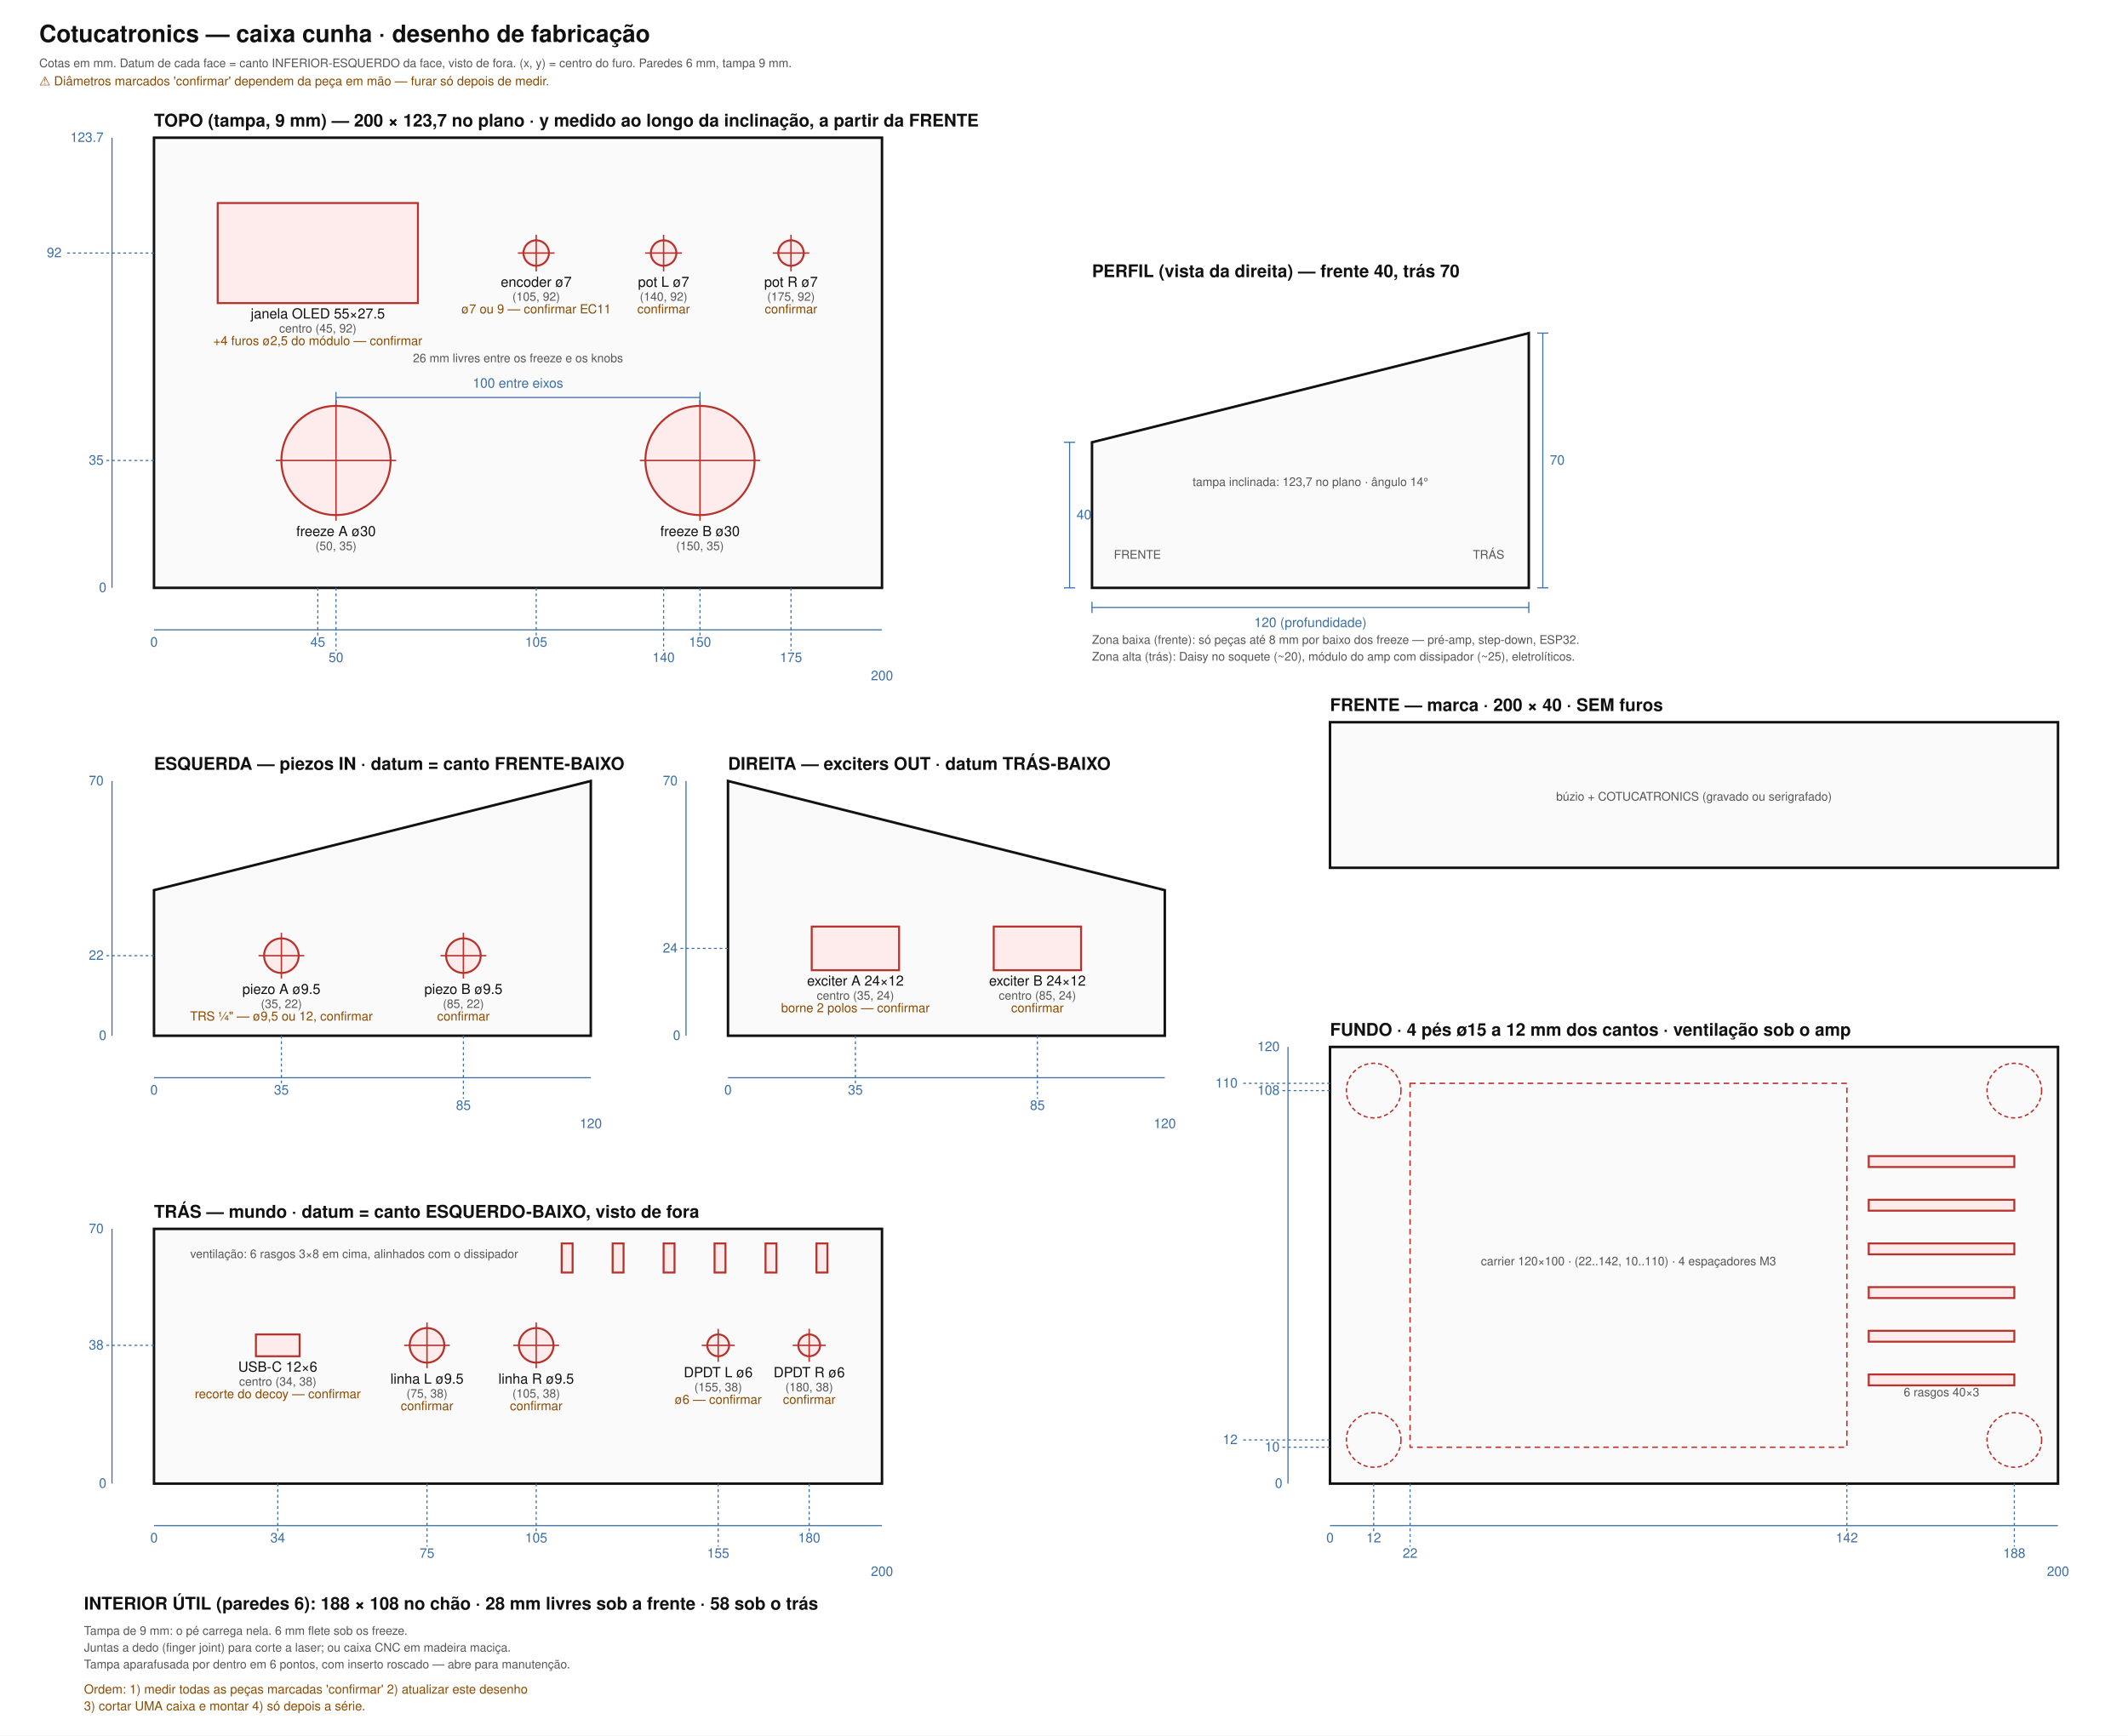
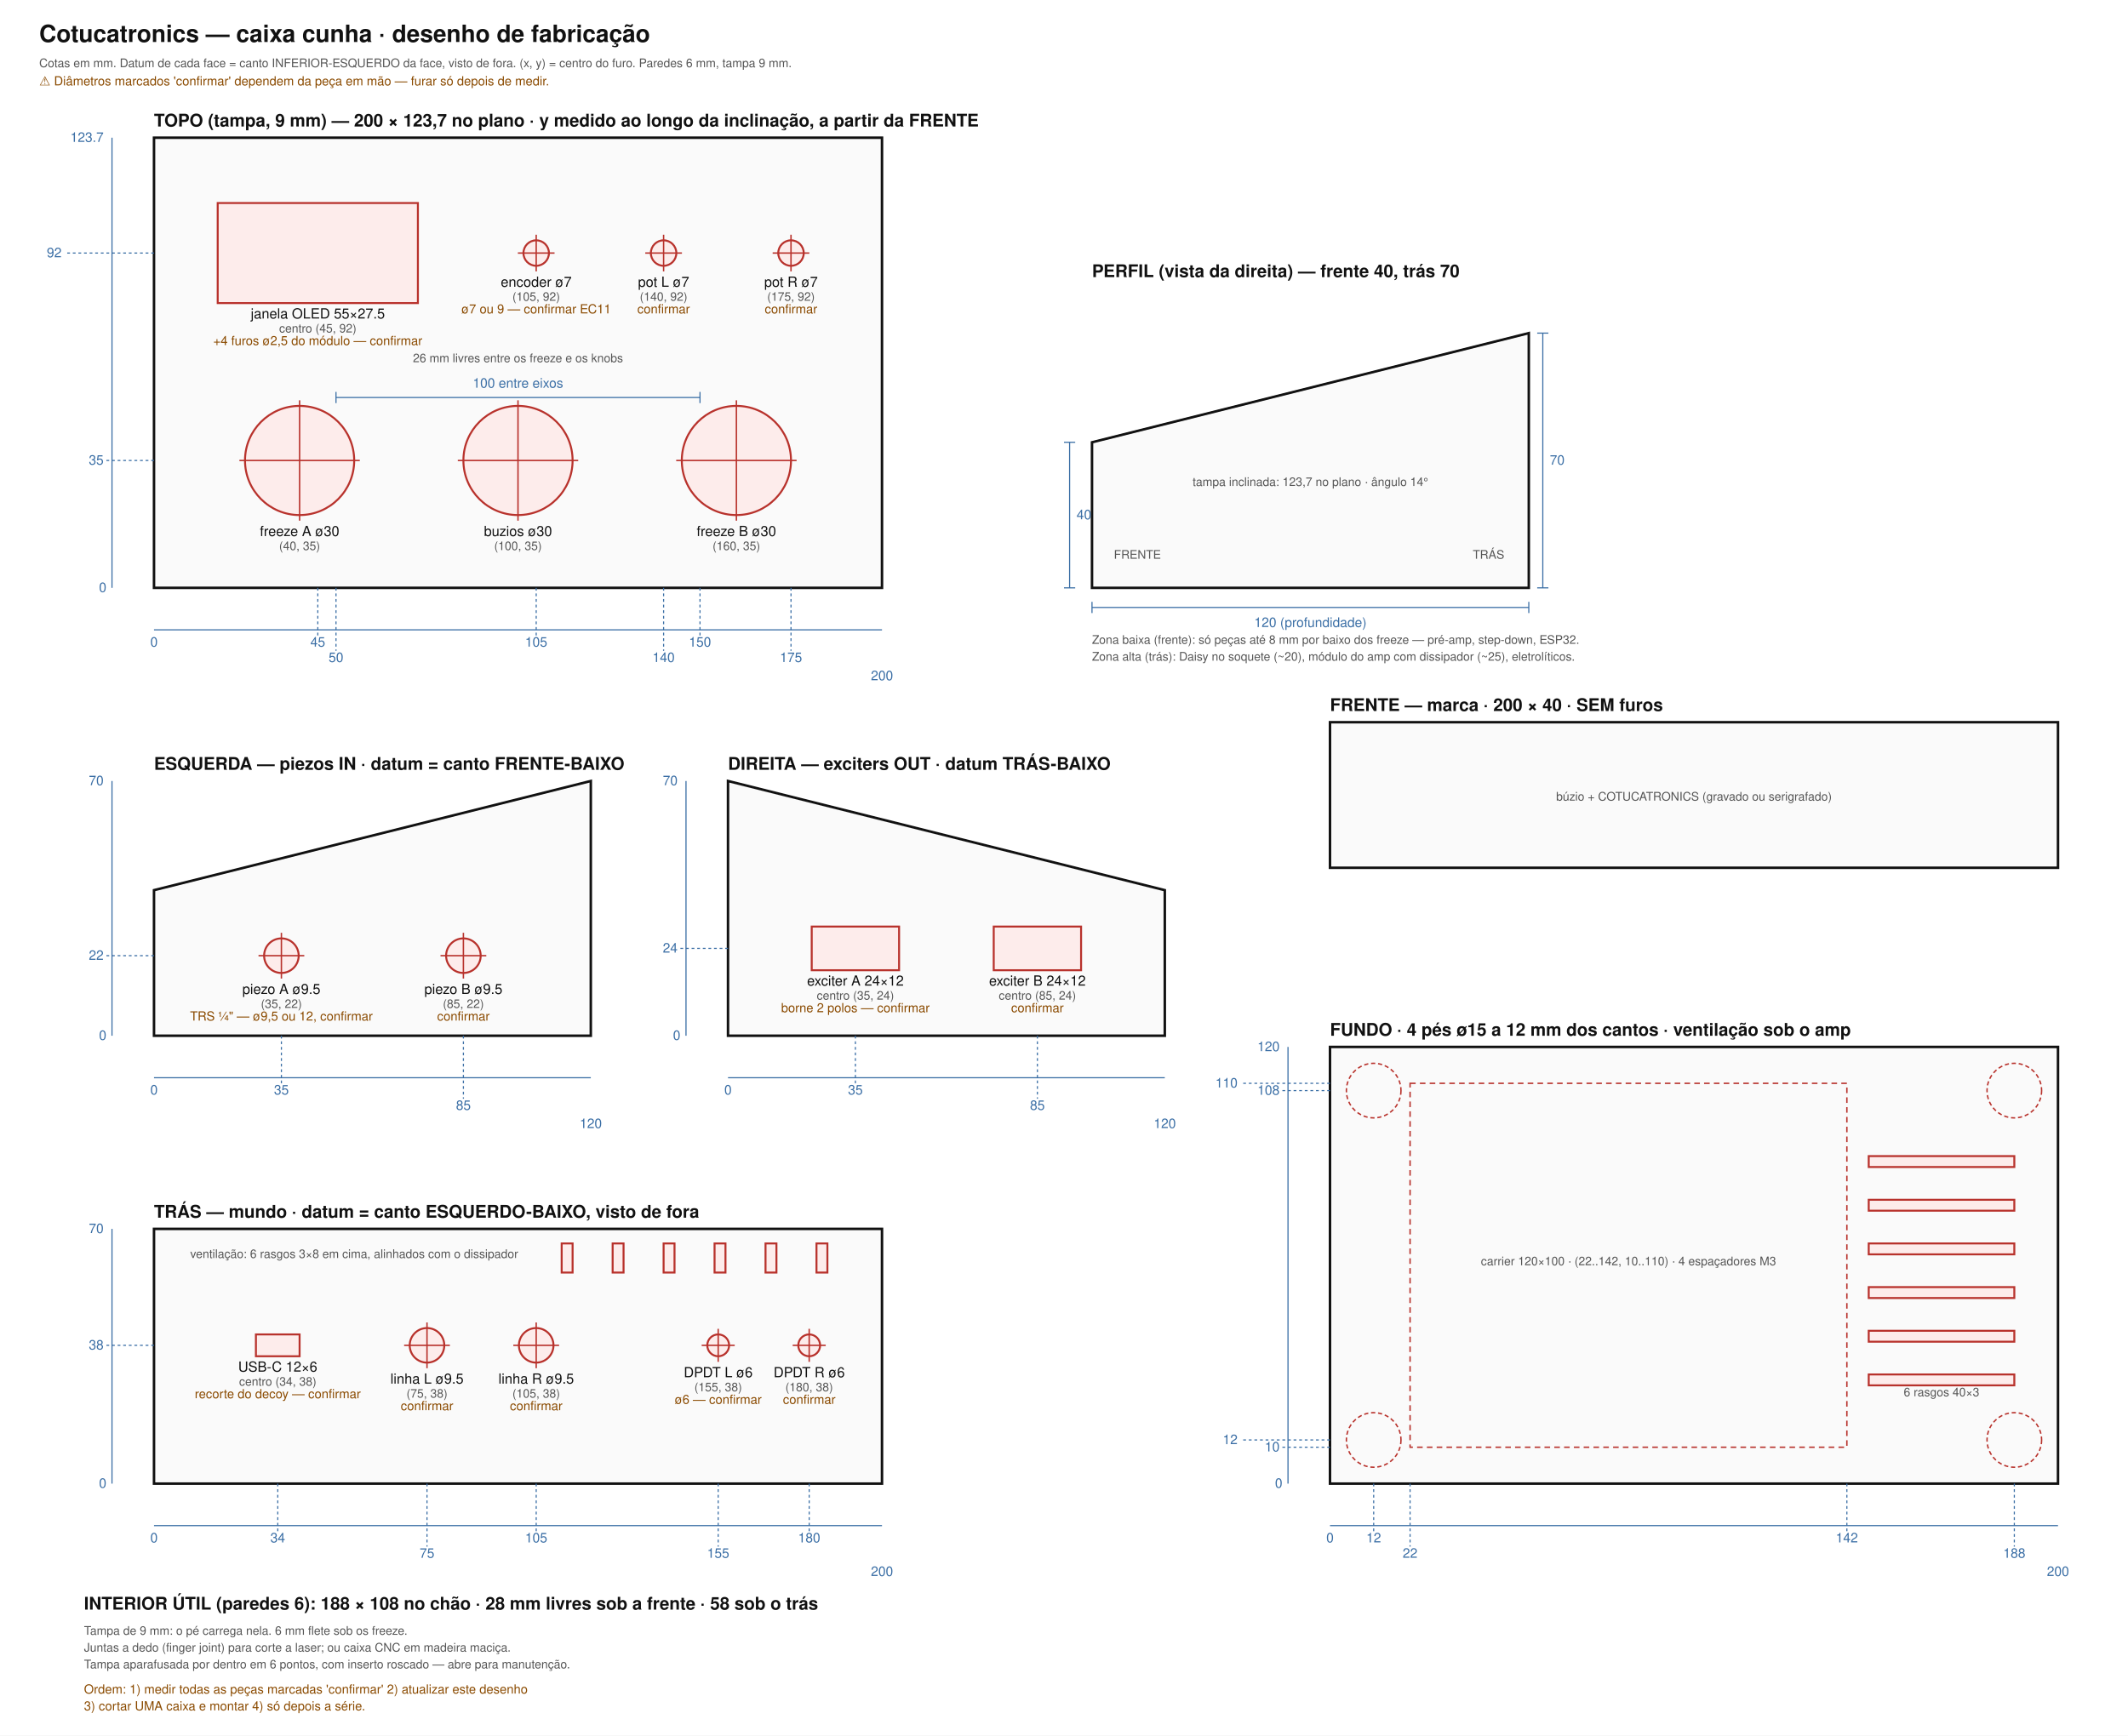
<svg xmlns="http://www.w3.org/2000/svg" width="1520" height="1240" viewBox="0 0 1520 1240" font-family="Helvetica, Arial, sans-serif">
  <rect width="1520" height="1240" fill="#fff" />
  <style>
 .box{fill:#fafafa;stroke:#111;stroke-width:1.8}
 .h{fill:#fdeceb;stroke:#b8322c;stroke-width:1.4}
 .hc{fill:none;stroke:#b8322c;stroke-width:1}
 .d{stroke:#3a6ea5;stroke-width:0.8;fill:none}
 .dt{font-size:9.5px;fill:#3a6ea5}
 .t{font-size:10px;fill:#111}
 .ts{font-size:8.5px;fill:#555}
 .hd{font-size:12.5px;fill:#111;font-weight:bold}
 .ti{font-size:17px;fill:#111;font-weight:bold}
 .warn{font-size:9px;fill:#8a4a00}
</style>
  <text class="ti" x="28" y="30" text-anchor="start">Cotucatronics — caixa cunha · desenho de fabricação</text>
  <text class="ts" x="28" y="48" text-anchor="start">Cotas em mm. Datum de cada face = canto INFERIOR-ESQUERDO da face, visto de fora. (x, y) = centro do furo. Paredes 6 mm, tampa 9 mm.</text>
  <text class="warn" x="28" y="61" text-anchor="start">⚠ Diâmetros marcados 'confirmar' dependem da peça em mão — furar só depois de medir.</text>
  <rect class="box" x="110" y="98.38" width="520.0" height="321.62" />
  <text class="hd" x="110" y="90.38" text-anchor="start">TOPO (tampa, 9 mm) — 200 × 123,7 no plano · y medido ao longo da inclinação, a partir da FRENTE</text>
-   <circle class="h" cx="240.0" cy="329.0" r="39.0" />
-   <path class="hc" d="M197.0 329.0 L283.0 329.0 M240.0 286.0 L240.0 372.0" />
-   <text class="t" x="240.0" y="383.0" text-anchor="middle">freeze A ø30</text>
-   <text class="ts" x="240.0" y="393.0" text-anchor="middle">(50, 35)</text>
-   <circle class="h" cx="500.0" cy="329.0" r="39.0" />
-   <path class="hc" d="M457.0 329.0 L543.0 329.0 M500.0 286.0 L500.0 372.0" />
-   <text class="t" x="500.0" y="383.0" text-anchor="middle">freeze B ø30</text>
-   <text class="ts" x="500.0" y="393.0" text-anchor="middle">(150, 35)</text>
+   <circle class="h" cx="214.0" cy="329.0" r="39.0" />
+   <path class="hc" d="M171.0 329.0 L257.0 329.0 M214.0 286.0 L214.0 372.0" />
+   <text class="t" x="214.0" y="383.0" text-anchor="middle">freeze A ø30</text>
+   <text class="ts" x="214.0" y="393.0" text-anchor="middle">(40, 35)</text>
+   <circle class="h" cx="370.0" cy="329.0" r="39.0" />
+   <path class="hc" d="M327.0 329.0 L413.0 329.0 M370.0 286.0 L370.0 372.0" />
+   <text class="t" x="370.0" y="383.0" text-anchor="middle">buzios ø30</text>
+   <text class="ts" x="370.0" y="393.0" text-anchor="middle">(100, 35)</text>
+   <circle class="h" cx="526.0" cy="329.0" r="39.0" />
+   <path class="hc" d="M483.0 329.0 L569.0 329.0 M526.0 286.0 L526.0 372.0" />
+   <text class="t" x="526.0" y="383.0" text-anchor="middle">freeze B ø30</text>
+   <text class="ts" x="526.0" y="393.0" text-anchor="middle">(160, 35)</text>
  <rect class="h" x="155.5" y="145.05" width="143.0" height="71.5" />
  <text class="t" x="227.0" y="227.55" text-anchor="middle">janela OLED 55×27.5</text>
  <text class="ts" x="227.0" y="237.55" text-anchor="middle">centro (45, 92)</text>
  <text class="warn" x="227.0" y="246.55" text-anchor="middle">+4 furos ø2,5 do módulo — confirmar</text>
  <circle class="h" cx="383.0" cy="180.8" r="9.1" />
  <path class="hc" d="M369.9 180.8 L396.1 180.8 M383.0 167.7 L383.0 193.9" />
  <text class="t" x="383.0" y="204.9" text-anchor="middle">encoder ø7</text>
  <text class="ts" x="383.0" y="214.9" text-anchor="middle">(105, 92)</text>
  <text class="warn" x="383.0" y="223.9" text-anchor="middle">ø7 ou 9 — confirmar EC11</text>
  <circle class="h" cx="474.0" cy="180.8" r="9.1" />
  <path class="hc" d="M460.9 180.8 L487.1 180.8 M474.0 167.7 L474.0 193.9" />
  <text class="t" x="474.0" y="204.9" text-anchor="middle">pot L ø7</text>
  <text class="ts" x="474.0" y="214.9" text-anchor="middle">(140, 92)</text>
  <text class="warn" x="474.0" y="223.9" text-anchor="middle">confirmar</text>
  <circle class="h" cx="565.0" cy="180.8" r="9.1" />
  <path class="hc" d="M551.9 180.8 L578.1 180.8 M565.0 167.7 L565.0 193.9" />
  <text class="t" x="565.0" y="204.9" text-anchor="middle">pot R ø7</text>
  <text class="ts" x="565.0" y="214.9" text-anchor="middle">(175, 92)</text>
  <text class="warn" x="565.0" y="223.9" text-anchor="middle">confirmar</text>
  <path class="d" d="M240.0 284.0 L500.0 284.0 M240.0 280.0 L240.0 288.0 M500.0 280.0 L500.0 288.0" />
  <text class="dt" x="370.0" y="277.0" text-anchor="middle">100 entre eixos</text>
  <text class="ts" x="370.0" y="258.8" text-anchor="middle">26 mm livres entre os freeze e os knobs</text>
  <path class="d" d="M110 450 L630.0 450" />
  <text class="dt" x="110" y="462" text-anchor="middle">0</text>
  <path class="d" d="M227.0 420 L227.0 454" stroke-dasharray="2 2" />
  <text class="dt" x="227.0" y="462" text-anchor="middle">45</text>
  <path class="d" d="M240.0 420 L240.0 465" stroke-dasharray="2 2" />
  <text class="dt" x="240.0" y="473" text-anchor="middle">50</text>
  <path class="d" d="M383.0 420 L383.0 454" stroke-dasharray="2 2" />
  <text class="dt" x="383.0" y="462" text-anchor="middle">105</text>
  <path class="d" d="M474.0 420 L474.0 465" stroke-dasharray="2 2" />
  <text class="dt" x="474.0" y="473" text-anchor="middle">140</text>
  <path class="d" d="M500.0 420 L500.0 454" stroke-dasharray="2 2" />
  <text class="dt" x="500.0" y="462" text-anchor="middle">150</text>
  <path class="d" d="M565.0 420 L565.0 465" stroke-dasharray="2 2" />
  <text class="dt" x="565.0" y="473" text-anchor="middle">175</text>
  <text class="dt" x="630.0" y="486" text-anchor="middle">200</text>
  <path class="d" d="M80 420 L80 98.38" />
  <text class="dt" x="76" y="423" text-anchor="end">0</text>
  <path class="d" d="M110 329.0 L76 329.0" stroke-dasharray="2 2" />
  <text class="dt" x="74" y="332.0" text-anchor="end">35</text>
  <path class="d" d="M110 180.8 L46 180.8" stroke-dasharray="2 2" />
  <text class="dt" x="44" y="183.8" text-anchor="end">92</text>
  <text class="dt" x="74" y="101.38" text-anchor="end">123.7</text>
  <text class="hd" x="780" y="198.0" text-anchor="start">PERFIL (vista da direita) — frente 40, trás 70</text>
  <polygon class="box" points="780,420 1092.0,420 1092.0,238.0 780,316.0" />
  <path class="d" d="M780 434 L1092.0 434 M780 430 L780 438 M1092.0 430 L1092.0 438" />
  <text class="dt" x="936.0" y="448" text-anchor="middle">120 (profundidade)</text>
  <path class="d" d="M764 316.0 L764 420 M760 316.0 L768 316.0 M760 420 L768 420" />
  <text class="dt" x="769" y="371.0">40</text>
  <path class="d" d="M1102.0 238.0 L1102.0 420 M1098.0 238.0 L1106.0 238.0 M1098.0 420 L1106.0 420" />
  <text class="dt" x="1107.0" y="332.0">70</text>
  <text class="ts" x="936.0" y="347.2" text-anchor="middle">tampa inclinada: 123,7 no plano · ângulo 14°</text>
  <text class="ts" x="795.6" y="399.2" text-anchor="start">FRENTE</text>
  <text class="ts" x="1052.0" y="399.2" text-anchor="start">TRÁS</text>
  <text class="ts" x="780" y="460" text-anchor="start">Zona baixa (frente): só peças até 8 mm por baixo dos freeze — pré-amp, step-down, ESP32.</text>
  <text class="ts" x="780" y="472" text-anchor="start">Zona alta (trás): Daisy no soquete (~20), módulo do amp com dissipador (~25), eletrolíticos.</text>
  <text class="hd" x="110" y="550.0" text-anchor="start">ESQUERDA — piezos IN · datum = canto FRENTE-BAIXO</text>
  <polygon class="box" points="110,740 422.0,740 422.0,558.0 110,636.0" />
  <circle class="h" cx="201.0" cy="682.8" r="12.35" />
  <path class="hc" d="M184.65 682.8 L217.35 682.8 M201.0 666.45 L201.0 699.15" />
  <text class="t" x="201.0" y="710.15" text-anchor="middle">piezo A ø9.5</text>
  <text class="ts" x="201.0" y="720.15" text-anchor="middle">(35, 22)</text>
  <text class="warn" x="201.0" y="729.15" text-anchor="middle">TRS ¼" — ø9,5 ou 12, confirmar</text>
  <circle class="h" cx="331.0" cy="682.8" r="12.35" />
  <path class="hc" d="M314.65 682.8 L347.35 682.8 M331.0 666.45 L331.0 699.15" />
  <text class="t" x="331.0" y="710.15" text-anchor="middle">piezo B ø9.5</text>
  <text class="ts" x="331.0" y="720.15" text-anchor="middle">(85, 22)</text>
  <text class="warn" x="331.0" y="729.15" text-anchor="middle">confirmar</text>
  <path class="d" d="M110 770 L422.0 770" />
  <text class="dt" x="110" y="782" text-anchor="middle">0</text>
  <path class="d" d="M201.0 740 L201.0 774" stroke-dasharray="2 2" />
  <text class="dt" x="201.0" y="782" text-anchor="middle">35</text>
  <path class="d" d="M331.0 740 L331.0 785" stroke-dasharray="2 2" />
  <text class="dt" x="331.0" y="793" text-anchor="middle">85</text>
  <text class="dt" x="422.0" y="806" text-anchor="middle">120</text>
  <path class="d" d="M80 740 L80 558.0" />
  <text class="dt" x="76" y="743" text-anchor="end">0</text>
  <path class="d" d="M110 682.8 L76 682.8" stroke-dasharray="2 2" />
  <text class="dt" x="74" y="685.8" text-anchor="end">22</text>
  <text class="dt" x="74" y="561.0" text-anchor="end">70</text>
  <text class="hd" x="520" y="550.0" text-anchor="start">DIREITA — exciters OUT · datum TRÁS-BAIXO</text>
  <polygon class="box" points="520,740 832.0,740 832.0,636.0 520,558.0" />
  <rect class="h" x="579.8" y="662.0" width="62.4" height="31.2" />
  <text class="t" x="611.0" y="704.2" text-anchor="middle">exciter A 24×12</text>
  <text class="ts" x="611.0" y="714.2" text-anchor="middle">centro (35, 24)</text>
  <text class="warn" x="611.0" y="723.2" text-anchor="middle">borne 2 polos — confirmar</text>
  <rect class="h" x="709.8" y="662.0" width="62.4" height="31.2" />
  <text class="t" x="741.0" y="704.2" text-anchor="middle">exciter B 24×12</text>
  <text class="ts" x="741.0" y="714.2" text-anchor="middle">centro (85, 24)</text>
  <text class="warn" x="741.0" y="723.2" text-anchor="middle">confirmar</text>
  <path class="d" d="M520 770 L832.0 770" />
  <text class="dt" x="520" y="782" text-anchor="middle">0</text>
  <path class="d" d="M611.0 740 L611.0 774" stroke-dasharray="2 2" />
  <text class="dt" x="611.0" y="782" text-anchor="middle">35</text>
  <path class="d" d="M741.0 740 L741.0 785" stroke-dasharray="2 2" />
  <text class="dt" x="741.0" y="793" text-anchor="middle">85</text>
  <text class="dt" x="832.0" y="806" text-anchor="middle">120</text>
  <path class="d" d="M490 740 L490 558.0" />
  <text class="dt" x="486" y="743" text-anchor="end">0</text>
  <path class="d" d="M520 677.6 L486 677.6" stroke-dasharray="2 2" />
  <text class="dt" x="484" y="680.6" text-anchor="end">24</text>
  <text class="dt" x="484" y="561.0" text-anchor="end">70</text>
  <rect class="box" x="110" y="878.0" width="520.0" height="182.0" />
  <text class="hd" x="110" y="870.0" text-anchor="start">TRÁS — mundo · datum = canto ESQUERDO-BAIXO, visto de fora</text>
  <rect class="h" x="182.8" y="953.4" width="31.2" height="15.6" />
  <text class="t" x="198.4" y="980.0" text-anchor="middle">USB-C 12×6</text>
  <text class="ts" x="198.4" y="990.0" text-anchor="middle">centro (34, 38)</text>
  <text class="warn" x="198.4" y="999.0" text-anchor="middle">recorte do decoy — confirmar</text>
  <circle class="h" cx="305.0" cy="961.2" r="12.35" />
  <path class="hc" d="M288.65 961.2 L321.35 961.2 M305.0 944.85 L305.0 977.55" />
  <text class="t" x="305.0" y="988.55" text-anchor="middle">linha L ø9.5</text>
  <text class="ts" x="305.0" y="998.55" text-anchor="middle">(75, 38)</text>
  <text class="warn" x="305.0" y="1007.55" text-anchor="middle">confirmar</text>
  <circle class="h" cx="383.0" cy="961.2" r="12.35" />
  <path class="hc" d="M366.65 961.2 L399.35 961.2 M383.0 944.85 L383.0 977.55" />
  <text class="t" x="383.0" y="988.55" text-anchor="middle">linha R ø9.5</text>
  <text class="ts" x="383.0" y="998.55" text-anchor="middle">(105, 38)</text>
  <text class="warn" x="383.0" y="1007.55" text-anchor="middle">confirmar</text>
  <circle class="h" cx="513.0" cy="961.2" r="7.8" />
  <path class="hc" d="M501.2 961.2 L524.8 961.2 M513.0 949.4 L513.0 973.0" />
  <text class="t" x="513.0" y="984.0" text-anchor="middle">DPDT L ø6</text>
  <text class="ts" x="513.0" y="994.0" text-anchor="middle">(155, 38)</text>
  <text class="warn" x="513.0" y="1003.0" text-anchor="middle">ø6 — confirmar</text>
  <circle class="h" cx="578.0" cy="961.2" r="7.8" />
  <path class="hc" d="M566.2 961.2 L589.8 961.2 M578.0 949.4 L578.0 973.0" />
  <text class="t" x="578.0" y="984.0" text-anchor="middle">DPDT R ø6</text>
  <text class="ts" x="578.0" y="994.0" text-anchor="middle">(180, 38)</text>
  <text class="warn" x="578.0" y="1003.0" text-anchor="middle">confirmar</text>
  <path class="d" d="M110 1090 L630.0 1090" />
  <text class="dt" x="110" y="1102" text-anchor="middle">0</text>
  <path class="d" d="M198.4 1060 L198.4 1094" stroke-dasharray="2 2" />
  <text class="dt" x="198.4" y="1102" text-anchor="middle">34</text>
  <path class="d" d="M305.0 1060 L305.0 1105" stroke-dasharray="2 2" />
  <text class="dt" x="305.0" y="1113" text-anchor="middle">75</text>
  <path class="d" d="M383.0 1060 L383.0 1094" stroke-dasharray="2 2" />
  <text class="dt" x="383.0" y="1102" text-anchor="middle">105</text>
  <path class="d" d="M513.0 1060 L513.0 1105" stroke-dasharray="2 2" />
  <text class="dt" x="513.0" y="1113" text-anchor="middle">155</text>
  <path class="d" d="M578.0 1060 L578.0 1094" stroke-dasharray="2 2" />
  <text class="dt" x="578.0" y="1102" text-anchor="middle">180</text>
  <text class="dt" x="630.0" y="1126" text-anchor="middle">200</text>
  <path class="d" d="M80 1060 L80 878.0" />
  <text class="dt" x="76" y="1063" text-anchor="end">0</text>
  <path class="d" d="M110 961.2 L76 961.2" stroke-dasharray="2 2" />
  <text class="dt" x="74" y="964.2" text-anchor="end">38</text>
  <text class="dt" x="74" y="881.0" text-anchor="end">70</text>
  <text class="ts" x="253.0" y="898.8" text-anchor="middle">ventilação: 6 rasgos 3×8 em cima, alinhados com o dissipador</text>
  <rect class="h" x="401.2" y="888.4" width="7.8" height="20.8" />
  <rect class="h" x="437.6" y="888.4" width="7.8" height="20.8" />
  <rect class="h" x="474.0" y="888.4" width="7.8" height="20.8" />
  <rect class="h" x="510.4" y="888.4" width="7.8" height="20.8" />
  <rect class="h" x="546.8" y="888.4" width="7.8" height="20.8" />
  <rect class="h" x="583.2" y="888.4" width="7.8" height="20.8" />
  <rect class="box" x="950" y="516.0" width="520.0" height="104.0" />
  <text class="hd" x="950" y="508.0" text-anchor="start">FRENTE — marca · 200 × 40 · SEM furos</text>
  <text class="ts" x="1210.0" y="572.0" text-anchor="middle">búzio + COTUCATRONICS (gravado ou serigrafado)</text>
  <rect class="box" x="950" y="748.0" width="520.0" height="312.0" />
  <text class="hd" x="950" y="740.0" text-anchor="start">FUNDO · 4 pés ø15 a 12 mm dos cantos · ventilação sob o amp</text>
  <circle class="hc" cx="981.2" cy="1028.8" r="19.5" stroke-dasharray="3 2" />
  <circle class="hc" cx="1438.8" cy="1028.8" r="19.5" stroke-dasharray="3 2" />
  <circle class="hc" cx="981.2" cy="779.2" r="19.5" stroke-dasharray="3 2" />
  <circle class="hc" cx="1438.8" cy="779.2" r="19.5" stroke-dasharray="3 2" />
  <rect class="h" x="1334.8" y="982.0" width="104.0" height="7.8" />
  <rect class="h" x="1334.8" y="950.8" width="104.0" height="7.8" />
  <rect class="h" x="1334.8" y="919.6" width="104.0" height="7.8" />
  <rect class="h" x="1334.8" y="888.4" width="104.0" height="7.8" />
  <rect class="h" x="1334.8" y="857.2" width="104.0" height="7.8" />
  <rect class="h" x="1334.8" y="826.0" width="104.0" height="7.8" />
  <text class="ts" x="1386.8" y="997.6" text-anchor="middle">6 rasgos 40×3</text>
  <path class="d" d="M950 1090 L1470.0 1090" />
  <text class="dt" x="950" y="1102" text-anchor="middle">0</text>
  <path class="d" d="M981.2 1060 L981.2 1094" stroke-dasharray="2 2" />
  <text class="dt" x="981.2" y="1102" text-anchor="middle">12</text>
  <path class="d" d="M1007.2 1060 L1007.2 1105" stroke-dasharray="2 2" />
  <text class="dt" x="1007.2" y="1113" text-anchor="middle">22</text>
  <path class="d" d="M1319.2 1060 L1319.2 1094" stroke-dasharray="2 2" />
  <text class="dt" x="1319.2" y="1102" text-anchor="middle">142</text>
  <path class="d" d="M1438.8 1060 L1438.8 1105" stroke-dasharray="2 2" />
  <text class="dt" x="1438.8" y="1113" text-anchor="middle">188</text>
  <text class="dt" x="1470.0" y="1126" text-anchor="middle">200</text>
  <path class="d" d="M920 1060 L920 748.0" />
  <text class="dt" x="916" y="1063" text-anchor="end">0</text>
  <path class="d" d="M950 1034.0 L916 1034.0" stroke-dasharray="2 2" />
  <text class="dt" x="914" y="1037.0" text-anchor="end">10</text>
  <path class="d" d="M950 1028.8 L886 1028.8" stroke-dasharray="2 2" />
  <text class="dt" x="884" y="1031.8" text-anchor="end">12</text>
  <path class="d" d="M950 779.2 L916 779.2" stroke-dasharray="2 2" />
  <text class="dt" x="914" y="782.2" text-anchor="end">108</text>
  <path class="d" d="M950 774.0 L886 774.0" stroke-dasharray="2 2" />
  <text class="dt" x="884" y="777.0" text-anchor="end">110</text>
  <text class="dt" x="914" y="751.0" text-anchor="end">120</text>
  <text class="ts" x="1163.2" y="904.0" text-anchor="middle">carrier 120×100 · (22..142, 10..110) · 4 espaçadores M3</text>
  <rect class="hc" x="1007.2" y="774.0" width="312.0" height="260.0" stroke-dasharray="4 3" />
  <text class="hd" x="60" y="1150" text-anchor="start">INTERIOR ÚTIL (paredes 6): 188 × 108 no chão · 28 mm livres sob a frente · 58 sob o trás</text>
  <text class="ts" x="60" y="1168" text-anchor="start">Tampa de 9 mm: o pé carrega nela. 6 mm flete sob os freeze.</text>
  <text class="ts" x="60" y="1180" text-anchor="start">Juntas a dedo (finger joint) para corte a laser; ou caixa CNC em madeira maciça.</text>
  <text class="ts" x="60" y="1192" text-anchor="start">Tampa aparafusada por dentro em 6 pontos, com inserto roscado — abre para manutenção.</text>
  <text class="warn" x="60" y="1210" text-anchor="start">Ordem: 1) medir todas as peças marcadas 'confirmar'  2) atualizar este desenho</text>
  <text class="warn" x="60" y="1222" text-anchor="start">3) cortar UMA caixa e montar  4) só depois a série.</text>
</svg>
